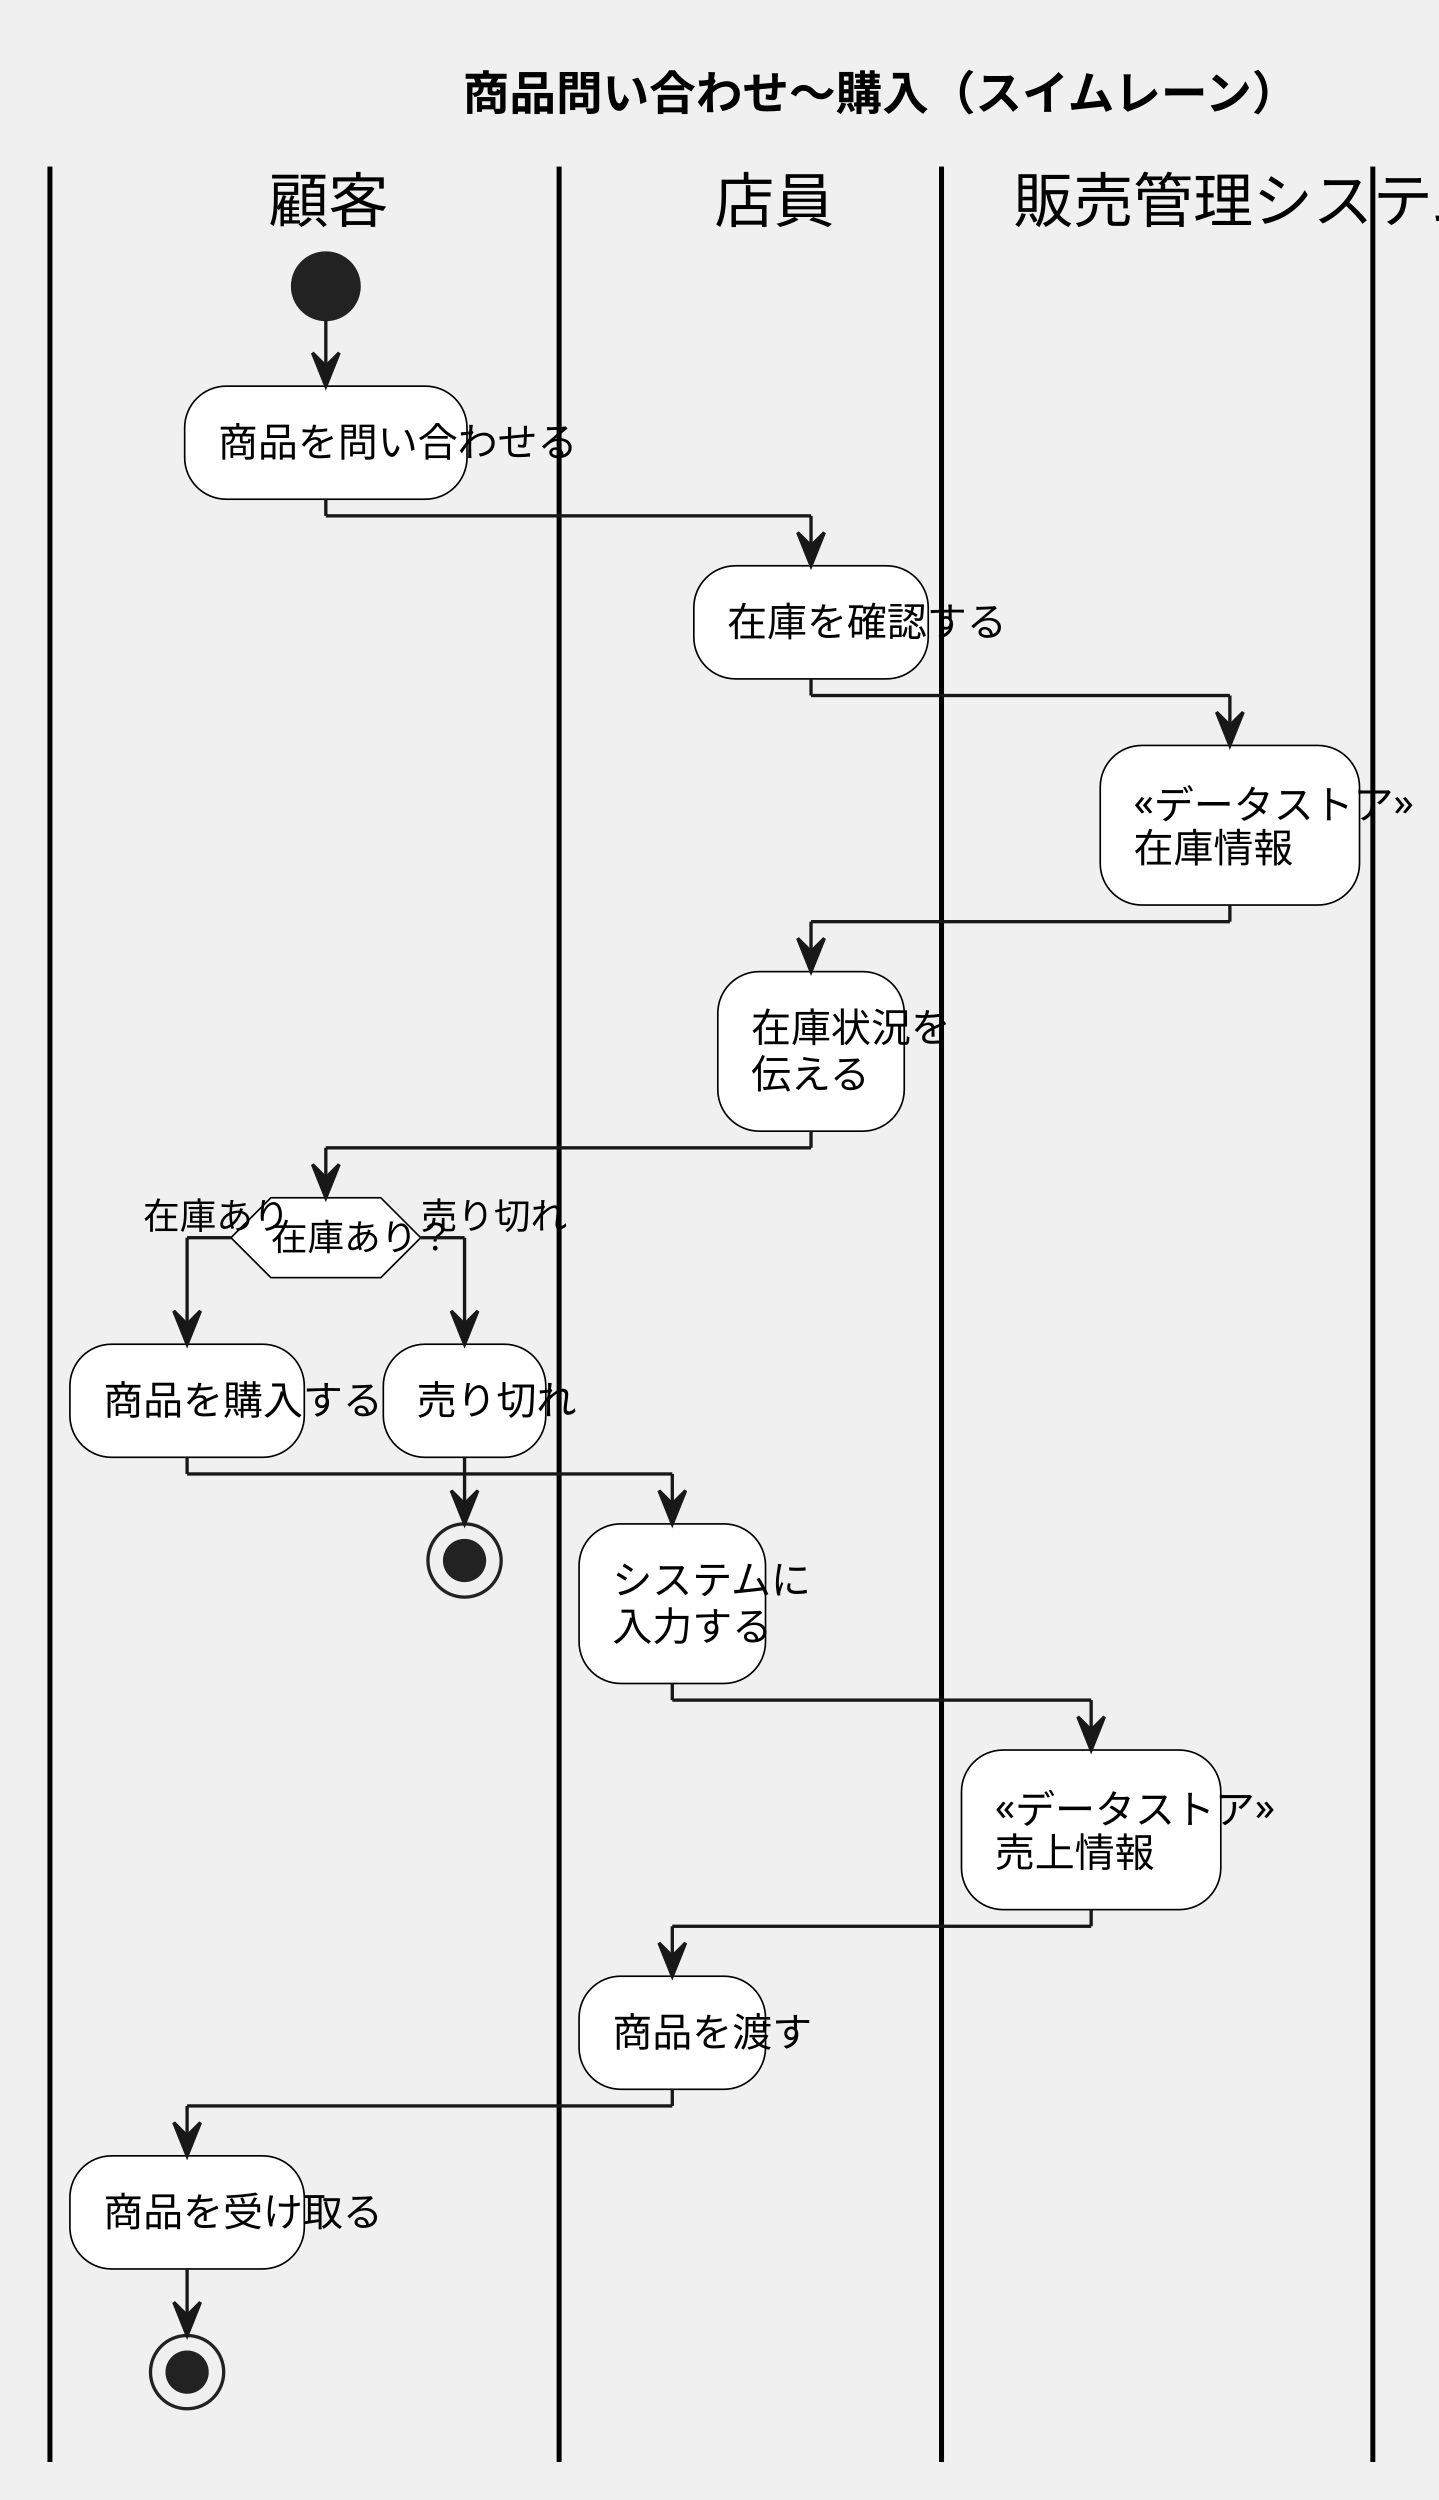
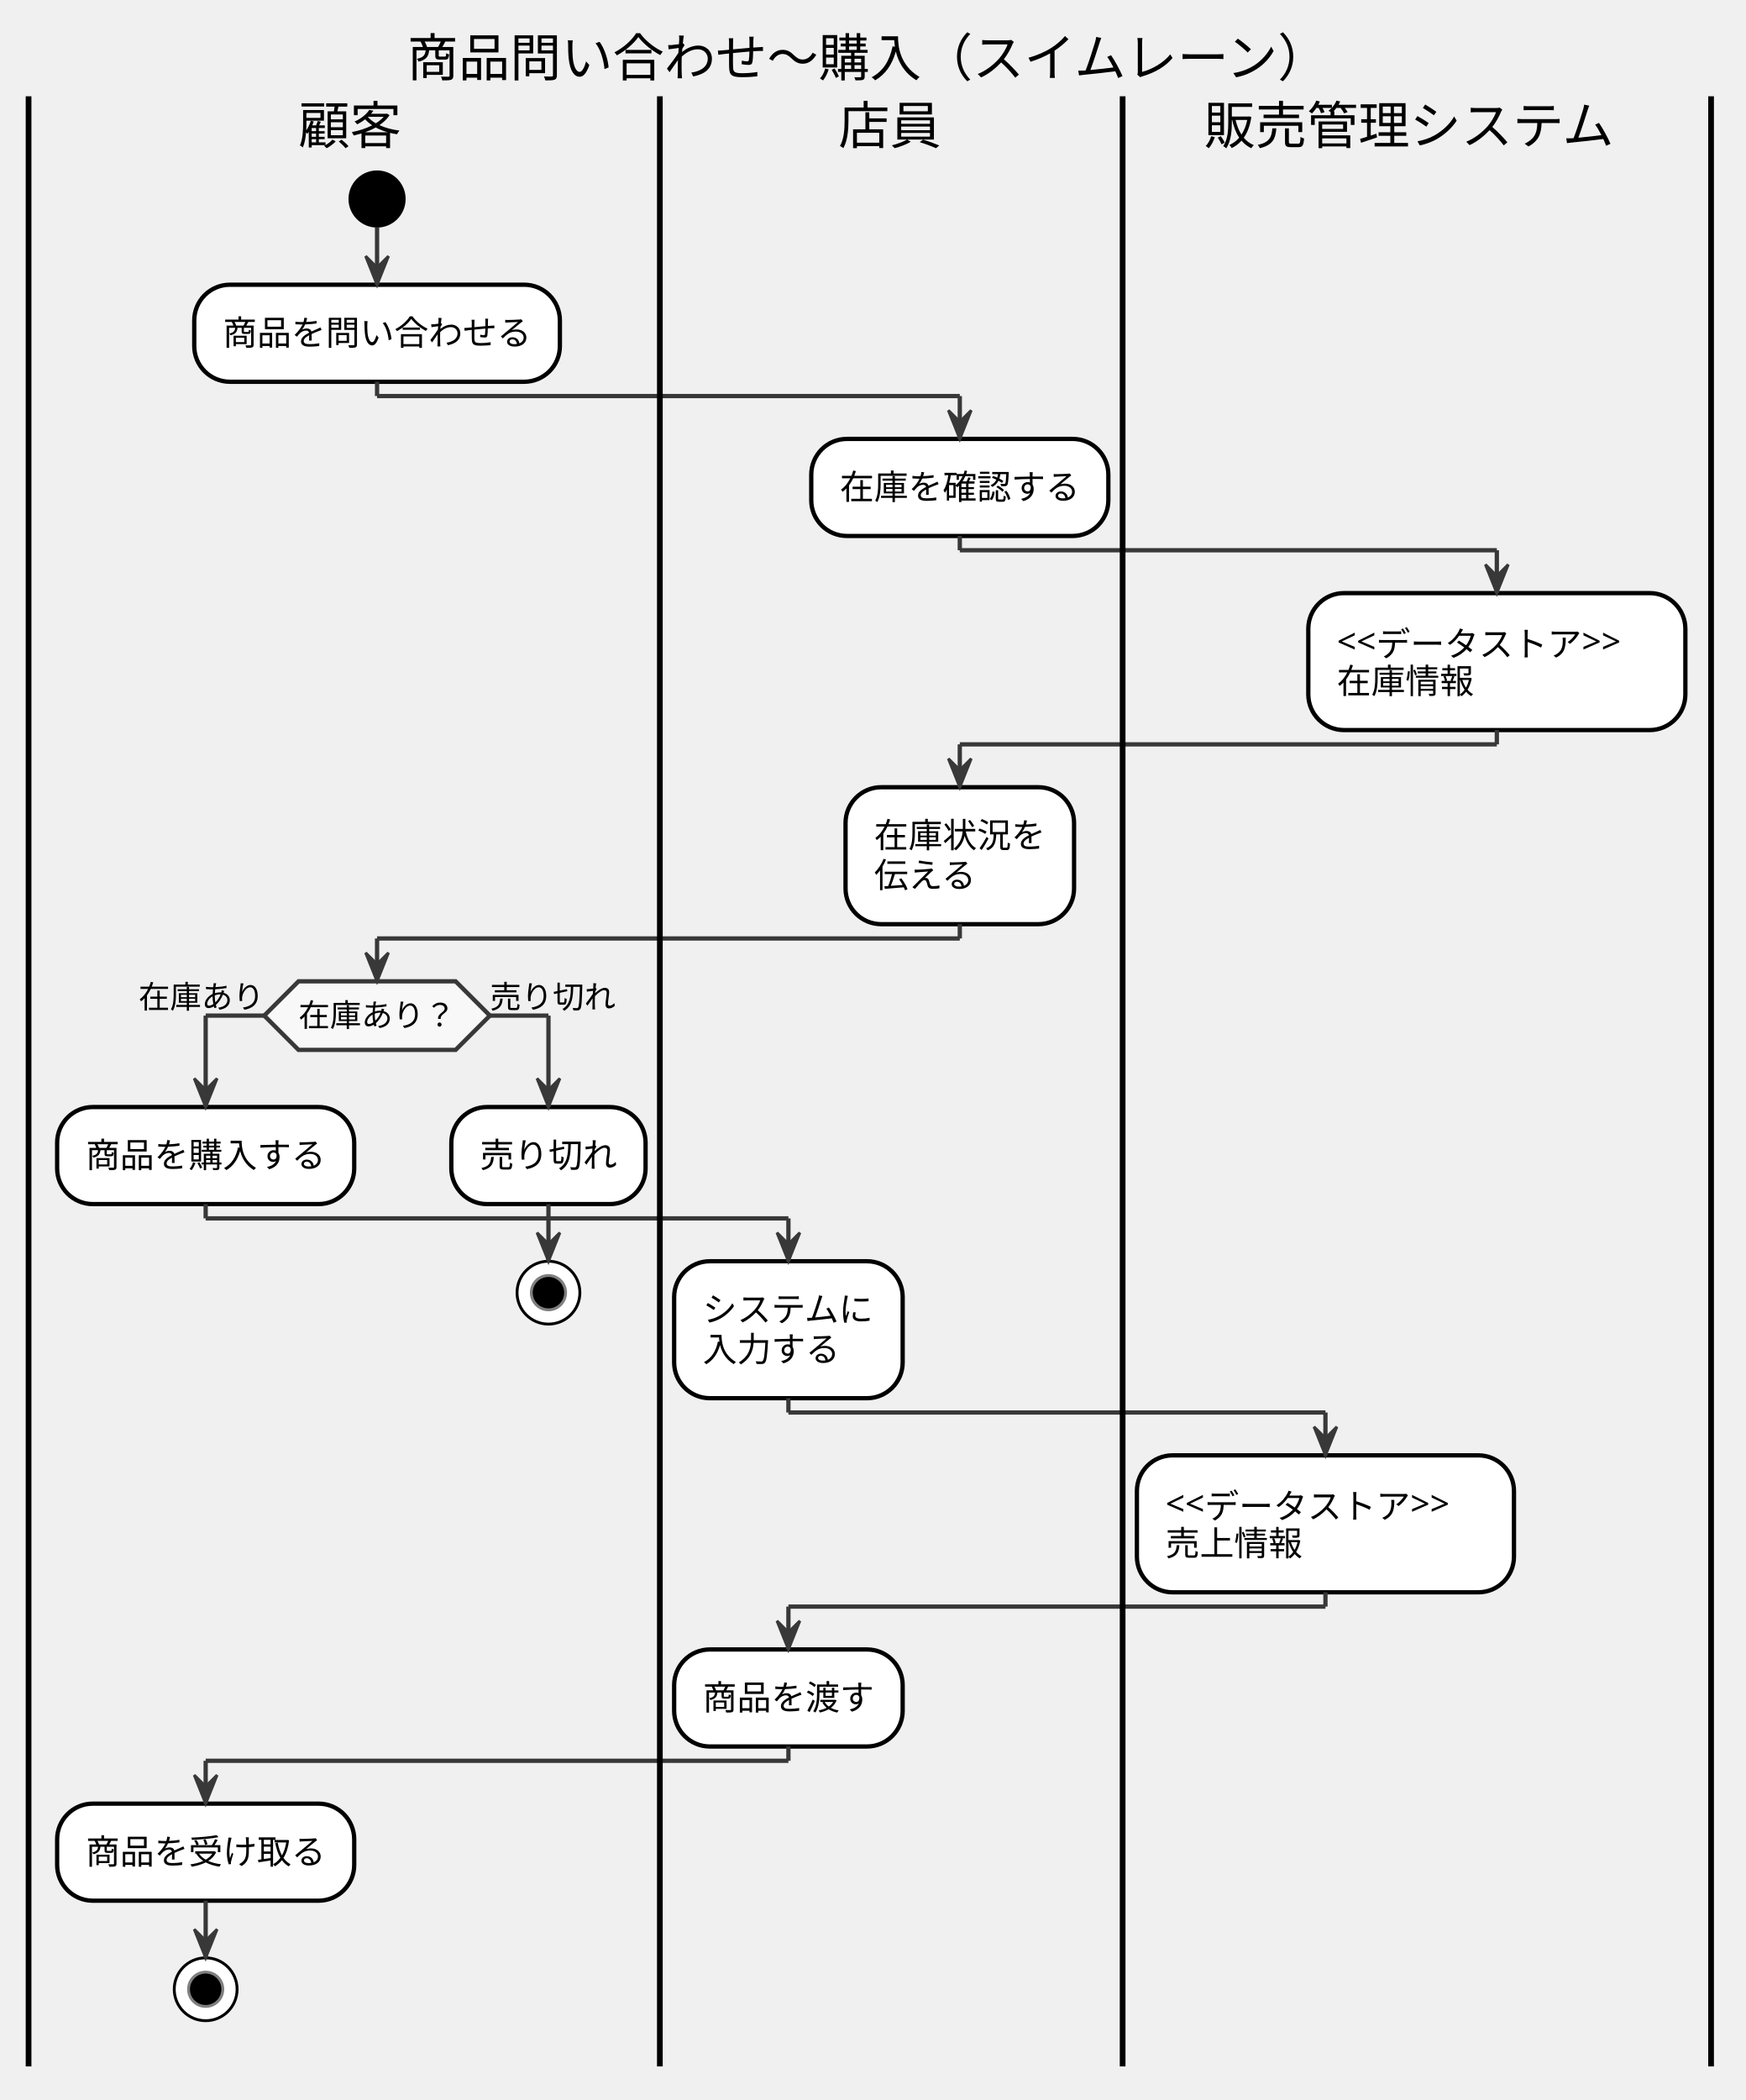
- <svg xmlns="http://www.w3.org/2000/svg" contentStyleType="text/css" data-diagram-type="ACTIVITY" height="751px" preserveAspectRatio="none" style="width:432px;height:751px;background:#FFFFFF;" version="1.1" viewBox="0 0 432 751" width="432px" zoomAndPan="magnify">
+ <svg xmlns="http://www.w3.org/2000/svg" contentScriptType="application/ecmascript" contentStyleType="text/css" height="735px" preserveAspectRatio="none" style="width:611px;height:735px;" version="1.1" viewBox="0 0 611 735" width="611px" zoomAndPan="magnify">
  <defs />
  <g>
-     <g class="title" data-source-line="1">
-       <text fill="#000000" font-family="sans-serif" font-size="14" font-weight="bold" lengthAdjust="spacing" textLength="151.225" x="139.018" y="32.995">商品問い合わせ〜購入（スイムレーン）</text>
-     </g>
-     <rect fill="none" height="20.953" style="stroke:none;stroke-width:1;" width="399.26" x="15" y="50.042" />
-     <ellipse cx="97.878" cy="85.995" fill="#222222" rx="10" ry="10" style="stroke:#222222;stroke-width:1;" />
-     <rect fill="#FFFFFF" height="33.969" rx="12.5" ry="12.5" style="stroke:#000000;stroke-width:0.5;" width="84.811" x="55.473" y="115.995" />
-     <text fill="#000000" font-family="sans-serif" font-size="12" lengthAdjust="spacing" textLength="64.811" x="65.473" y="137.134">商品を問い合わせる</text>
-     <polygon fill="#FFFFFF" points="81.375,359.808,114.381,359.808,126.381,371.808,114.381,383.808,81.375,383.808,69.375,371.808,81.375,359.808" style="stroke:#000000;stroke-width:0.5;" />
-     <text fill="#000000" font-family="sans-serif" font-size="11" lengthAdjust="spacing" textLength="33.005" x="81.375" y="375.616">在庫あり？</text>
-     <text fill="#000000" font-family="sans-serif" font-size="11" lengthAdjust="spacing" textLength="26.404" x="42.971" y="369.213">在庫あり</text>
-     <text fill="#000000" font-family="sans-serif" font-size="11" lengthAdjust="spacing" textLength="26.404" x="126.381" y="369.213">売り切れ</text>
-     <rect fill="#FFFFFF" height="33.969" rx="12.5" ry="12.5" style="stroke:#000000;stroke-width:0.5;" width="70.408" x="21" y="403.808" />
-     <text fill="#000000" font-family="sans-serif" font-size="12" lengthAdjust="spacing" textLength="50.408" x="31" y="424.946">商品を購入する</text>
-     <rect fill="#FFFFFF" height="33.969" rx="12.5" ry="12.5" style="stroke:#000000;stroke-width:0.5;" width="70.408" x="21" y="647.62" />
-     <text fill="#000000" font-family="sans-serif" font-size="12" lengthAdjust="spacing" textLength="50.408" x="31" y="668.759">商品を受け取る</text>
-     <ellipse cx="56.204" cy="712.589" fill="none" rx="11" ry="11" style="stroke:#222222;stroke-width:1;" />
-     <ellipse cx="56.204" cy="712.589" fill="#222222" rx="6" ry="6" style="stroke:#222222;stroke-width:1;" />
-     <rect fill="#FFFFFF" height="33.969" rx="12.5" ry="12.5" style="stroke:#000000;stroke-width:0.5;" width="48.805" x="115.149" y="403.808" />
-     <text fill="#000000" font-family="sans-serif" font-size="12" lengthAdjust="spacing" textLength="28.805" x="125.149" y="424.946">売り切れ</text>
-     <ellipse cx="139.552" cy="468.776" fill="none" rx="11" ry="11" style="stroke:#222222;stroke-width:1;" />
-     <ellipse cx="139.552" cy="468.776" fill="#222222" rx="6" ry="6" style="stroke:#222222;stroke-width:1;" />
-     <line style="stroke:#000000;stroke-width:1.5;" x1="15" x2="15" y1="50.042" y2="739.589" />
-     <rect fill="#FFFFFF" height="33.969" rx="12.5" ry="12.5" style="stroke:#000000;stroke-width:0.5;" width="70.408" x="208.427" y="169.964" />
-     <text fill="#000000" font-family="sans-serif" font-size="12" lengthAdjust="spacing" textLength="50.408" x="218.427" y="191.102">在庫を確認する</text>
-     <rect fill="#FFFFFF" height="47.938" rx="12.5" ry="12.5" style="stroke:#000000;stroke-width:0.5;" width="56.006" x="215.628" y="291.87" />
-     <text fill="#000000" font-family="sans-serif" font-size="12" lengthAdjust="spacing" textLength="36.006" x="225.628" y="313.009">在庫状況を</text>
-     <text fill="#000000" font-family="sans-serif" font-size="12" lengthAdjust="spacing" textLength="21.604" x="225.628" y="326.978">伝える</text>
-     <rect fill="#FFFFFF" height="47.938" rx="12.5" ry="12.5" style="stroke:#000000;stroke-width:0.5;" width="56.006" x="173.954" y="457.776" />
-     <text fill="#000000" font-family="sans-serif" font-size="12" lengthAdjust="spacing" textLength="36.006" x="183.954" y="478.915">システムに</text>
-     <text fill="#000000" font-family="sans-serif" font-size="12" lengthAdjust="spacing" textLength="28.805" x="183.954" y="492.884">入力する</text>
-     <rect fill="#FFFFFF" height="33.969" rx="12.5" ry="12.5" style="stroke:#000000;stroke-width:0.5;" width="56.006" x="173.954" y="593.651" />
-     <text fill="#000000" font-family="sans-serif" font-size="12" lengthAdjust="spacing" textLength="36.006" x="183.954" y="614.79">商品を渡す</text>
-     <line style="stroke:#000000;stroke-width:1.5;" x1="167.954" x2="167.954" y1="50.042" y2="739.589" />
-     <rect fill="#FFFFFF" height="47.938" rx="12.5" ry="12.5" style="stroke:#000000;stroke-width:0.5;" width="77.891" x="330.509" y="223.933" />
-     <text fill="#000000" font-family="sans-serif" font-size="12" lengthAdjust="spacing" textLength="57.891" x="340.509" y="245.071">«データストア»</text>
-     <text fill="#000000" font-family="sans-serif" font-size="12" lengthAdjust="spacing" textLength="28.805" x="340.509" y="259.04">在庫情報</text>
-     <rect fill="#FFFFFF" height="47.938" rx="12.5" ry="12.5" style="stroke:#000000;stroke-width:0.5;" width="77.891" x="288.835" y="525.714" />
-     <text fill="#000000" font-family="sans-serif" font-size="12" lengthAdjust="spacing" textLength="57.891" x="298.835" y="546.852">«データストア»</text>
-     <text fill="#000000" font-family="sans-serif" font-size="12" lengthAdjust="spacing" textLength="28.805" x="298.835" y="560.821">売上情報</text>
-     <line style="stroke:#000000;stroke-width:1.5;" x1="282.835" x2="282.835" y1="50.042" y2="739.589" />
-     <line style="stroke:#000000;stroke-width:1.5;" x1="412.399" x2="412.399" y1="50.042" y2="739.589" />
-     <line style="stroke:#181818;stroke-width:1;" x1="97.878" x2="97.878" y1="95.995" y2="115.995" />
-     <polygon fill="#181818" points="93.878,105.995,97.878,115.995,101.878,105.995,97.878,109.995" style="stroke:#181818;stroke-width:1;" />
-     <line style="stroke:#181818;stroke-width:1;" x1="56.204" x2="56.204" y1="681.589" y2="701.589" />
-     <polygon fill="#181818" points="52.204,691.589,56.204,701.589,60.204,691.589,56.204,695.589" style="stroke:#181818;stroke-width:1;" />
-     <line style="stroke:#181818;stroke-width:1;" x1="139.552" x2="139.552" y1="437.776" y2="457.776" />
-     <polygon fill="#181818" points="135.552,447.776,139.552,457.776,143.552,447.776,139.552,451.776" style="stroke:#181818;stroke-width:1;" />
-     <line style="stroke:#181818;stroke-width:1;" x1="69.375" x2="56.204" y1="371.808" y2="371.808" />
-     <line style="stroke:#181818;stroke-width:1;" x1="56.204" x2="56.204" y1="371.808" y2="403.808" />
-     <polygon fill="#181818" points="52.204,393.808,56.204,403.808,60.204,393.808,56.204,397.808" style="stroke:#181818;stroke-width:1;" />
-     <line style="stroke:#181818;stroke-width:1;" x1="126.381" x2="139.552" y1="371.808" y2="371.808" />
-     <line style="stroke:#181818;stroke-width:1;" x1="139.552" x2="139.552" y1="371.808" y2="403.808" />
-     <polygon fill="#181818" points="135.552,393.808,139.552,403.808,143.552,393.808,139.552,397.808" style="stroke:#181818;stroke-width:1;" />
-     <line style="stroke:#181818;stroke-width:1;" x1="97.878" x2="97.878" y1="149.964" y2="154.964" />
-     <line style="stroke:#181818;stroke-width:1;" x1="97.878" x2="243.631" y1="154.964" y2="154.964" />
-     <line style="stroke:#181818;stroke-width:1;" x1="243.631" x2="243.631" y1="154.964" y2="169.964" />
-     <polygon fill="#181818" points="239.631,159.964,243.631,169.964,247.631,159.964,243.631,163.964" style="stroke:#181818;stroke-width:1;" />
-     <line style="stroke:#181818;stroke-width:1;" x1="243.631" x2="243.631" y1="203.933" y2="208.933" />
-     <line style="stroke:#181818;stroke-width:1;" x1="243.631" x2="369.454" y1="208.933" y2="208.933" />
-     <line style="stroke:#181818;stroke-width:1;" x1="369.454" x2="369.454" y1="208.933" y2="223.933" />
-     <polygon fill="#181818" points="365.454,213.933,369.454,223.933,373.454,213.933,369.454,217.933" style="stroke:#181818;stroke-width:1;" />
-     <line style="stroke:#181818;stroke-width:1;" x1="369.454" x2="369.454" y1="271.87" y2="276.87" />
-     <line style="stroke:#181818;stroke-width:1;" x1="369.454" x2="243.631" y1="276.87" y2="276.87" />
-     <line style="stroke:#181818;stroke-width:1;" x1="243.631" x2="243.631" y1="276.87" y2="291.87" />
-     <polygon fill="#181818" points="239.631,281.87,243.631,291.87,247.631,281.87,243.631,285.87" style="stroke:#181818;stroke-width:1;" />
-     <line style="stroke:#181818;stroke-width:1;" x1="56.204" x2="56.204" y1="437.776" y2="442.776" />
-     <line style="stroke:#181818;stroke-width:1;" x1="56.204" x2="201.957" y1="442.776" y2="442.776" />
-     <line style="stroke:#181818;stroke-width:1;" x1="201.957" x2="201.957" y1="442.776" y2="457.776" />
-     <polygon fill="#181818" points="197.957,447.776,201.957,457.776,205.957,447.776,201.957,451.776" style="stroke:#181818;stroke-width:1;" />
-     <line style="stroke:#181818;stroke-width:1;" x1="201.957" x2="201.957" y1="505.714" y2="510.714" />
-     <line style="stroke:#181818;stroke-width:1;" x1="201.957" x2="327.78" y1="510.714" y2="510.714" />
-     <line style="stroke:#181818;stroke-width:1;" x1="327.78" x2="327.78" y1="510.714" y2="525.714" />
-     <polygon fill="#181818" points="323.78,515.714,327.78,525.714,331.78,515.714,327.78,519.714" style="stroke:#181818;stroke-width:1;" />
-     <line style="stroke:#181818;stroke-width:1;" x1="327.78" x2="327.78" y1="573.651" y2="578.651" />
-     <line style="stroke:#181818;stroke-width:1;" x1="327.78" x2="201.957" y1="578.651" y2="578.651" />
-     <line style="stroke:#181818;stroke-width:1;" x1="201.957" x2="201.957" y1="578.651" y2="593.651" />
-     <polygon fill="#181818" points="197.957,583.651,201.957,593.651,205.957,583.651,201.957,587.651" style="stroke:#181818;stroke-width:1;" />
-     <line style="stroke:#181818;stroke-width:1;" x1="201.957" x2="201.957" y1="627.62" y2="632.62" />
-     <line style="stroke:#181818;stroke-width:1;" x1="201.957" x2="56.204" y1="632.62" y2="632.62" />
-     <line style="stroke:#181818;stroke-width:1;" x1="56.204" x2="56.204" y1="632.62" y2="647.62" />
-     <polygon fill="#181818" points="52.204,637.62,56.204,647.62,60.204,637.62,56.204,641.62" style="stroke:#181818;stroke-width:1;" />
-     <line style="stroke:#181818;stroke-width:1;" x1="243.631" x2="243.631" y1="339.808" y2="344.808" />
-     <line style="stroke:#181818;stroke-width:1;" x1="243.631" x2="97.878" y1="344.808" y2="344.808" />
-     <line style="stroke:#181818;stroke-width:1;" x1="97.878" x2="97.878" y1="344.808" y2="359.808" />
-     <polygon fill="#181818" points="93.878,349.808,97.878,359.808,101.878,349.808,97.878,353.808" style="stroke:#181818;stroke-width:1;" />
-     <text fill="#000000" font-family="sans-serif" font-size="18" lengthAdjust="spacing" textLength="21.604" x="80.675" y="66.75">顧客</text>
-     <text fill="#000000" font-family="sans-serif" font-size="18" lengthAdjust="spacing" textLength="21.604" x="214.593" y="66.75">店員</text>
-     <text fill="#000000" font-family="sans-serif" font-size="18" lengthAdjust="spacing" textLength="86.414" x="304.41" y="66.75">販売管理システム</text>
+     <text fill="#000000" font-family="sans-serif" font-size="18" lengthAdjust="spacingAndGlyphs" textLength="324" x="142.5" y="26.708">商品問い合わせ〜購入（スイムレーン）</text>
+     <ellipse cx="132" cy="69.651" fill="#000000" rx="10" ry="10" style="stroke: none; stroke-width: 1.0;" />
+     <rect fill="#FFFFFF" height="33.969" rx="12.5" ry="12.5" style="stroke: #000000; stroke-width: 1.5;" width="128" x="68" y="99.651" />
+     <text fill="#000000" font-family="sans-serif" font-size="12" lengthAdjust="spacingAndGlyphs" textLength="108" x="78" y="120.79">商品を問い合わせる</text>
+     <polygon fill="#F8F8F8" points="104.5,343.464,159.5,343.464,171.5,355.464,159.5,367.464,104.5,367.464,92.5,355.464,104.5,343.464" style="stroke: #383838; stroke-width: 1.5;" />
+     <text fill="#000000" font-family="sans-serif" font-size="11" lengthAdjust="spacingAndGlyphs" textLength="55" x="104.5" y="359.272">在庫あり？</text>
+     <text fill="#000000" font-family="sans-serif" font-size="11" lengthAdjust="spacingAndGlyphs" textLength="44" x="48.5" y="352.87">在庫あり</text>
+     <text fill="#000000" font-family="sans-serif" font-size="11" lengthAdjust="spacingAndGlyphs" textLength="44" x="171.5" y="352.87">売り切れ</text>
+     <rect fill="#FFFFFF" height="33.969" rx="12.5" ry="12.5" style="stroke: #000000; stroke-width: 1.5;" width="104" x="20" y="387.464" />
+     <text fill="#000000" font-family="sans-serif" font-size="12" lengthAdjust="spacingAndGlyphs" textLength="84" x="30" y="408.603">商品を購入する</text>
+     <rect fill="#FFFFFF" height="33.969" rx="12.5" ry="12.5" style="stroke: #000000; stroke-width: 1.5;" width="104" x="20" y="631.276" />
+     <text fill="#000000" font-family="sans-serif" font-size="12" lengthAdjust="spacingAndGlyphs" textLength="84" x="30" y="652.415">商品を受け取る</text>
+     <ellipse cx="72" cy="696.245" fill="#FFFFFF" rx="11" ry="11" style="stroke: #000000; stroke-width: 1.0;" />
+     <ellipse cx="72" cy="696.245" fill="#000000" rx="6" ry="6" style="stroke: #7F7F7F; stroke-width: 1.0;" />
+     <rect fill="#FFFFFF" height="33.969" rx="12.5" ry="12.5" style="stroke: #000000; stroke-width: 1.5;" width="68" x="158" y="387.464" />
+     <text fill="#000000" font-family="sans-serif" font-size="12" lengthAdjust="spacingAndGlyphs" textLength="48" x="168" y="408.603">売り切れ</text>
+     <ellipse cx="192" cy="452.433" fill="#FFFFFF" rx="11" ry="11" style="stroke: #000000; stroke-width: 1.0;" />
+     <ellipse cx="192" cy="452.433" fill="#000000" rx="6" ry="6" style="stroke: #7F7F7F; stroke-width: 1.0;" />
+     <rect fill="#FFFFFF" height="33.969" rx="12.5" ry="12.5" style="stroke: #000000; stroke-width: 1.5;" width="104" x="284" y="153.62" />
+     <text fill="#000000" font-family="sans-serif" font-size="12" lengthAdjust="spacingAndGlyphs" textLength="84" x="294" y="174.759">在庫を確認する</text>
+     <rect fill="#FFFFFF" height="47.938" rx="12.5" ry="12.5" style="stroke: #000000; stroke-width: 1.5;" width="80" x="296" y="275.526" />
+     <text fill="#000000" font-family="sans-serif" font-size="12" lengthAdjust="spacingAndGlyphs" textLength="60" x="306" y="296.665">在庫状況を</text>
+     <text fill="#000000" font-family="sans-serif" font-size="12" lengthAdjust="spacingAndGlyphs" textLength="36" x="306" y="310.634">伝える</text>
+     <rect fill="#FFFFFF" height="47.938" rx="12.5" ry="12.5" style="stroke: #000000; stroke-width: 1.5;" width="80" x="236" y="441.433" />
+     <text fill="#000000" font-family="sans-serif" font-size="12" lengthAdjust="spacingAndGlyphs" textLength="60" x="246" y="462.571">システムに</text>
+     <text fill="#000000" font-family="sans-serif" font-size="12" lengthAdjust="spacingAndGlyphs" textLength="48" x="246" y="476.54">入力する</text>
+     <rect fill="#FFFFFF" height="33.969" rx="12.5" ry="12.5" style="stroke: #000000; stroke-width: 1.5;" width="80" x="236" y="577.308" />
+     <text fill="#000000" font-family="sans-serif" font-size="12" lengthAdjust="spacingAndGlyphs" textLength="60" x="246" y="598.446">商品を渡す</text>
+     <rect fill="#FFFFFF" height="47.938" rx="12.5" ry="12.5" style="stroke: #000000; stroke-width: 1.5;" width="132" x="458" y="207.589" />
+     <text fill="#000000" font-family="sans-serif" font-size="12" lengthAdjust="spacingAndGlyphs" textLength="112" x="468" y="228.727">&lt;&lt;データストア&gt;&gt;</text>
+     <text fill="#000000" font-family="sans-serif" font-size="12" lengthAdjust="spacingAndGlyphs" textLength="48" x="468" y="242.696">在庫情報</text>
+     <rect fill="#FFFFFF" height="47.938" rx="12.5" ry="12.5" style="stroke: #000000; stroke-width: 1.5;" width="132" x="398" y="509.37" />
+     <text fill="#000000" font-family="sans-serif" font-size="12" lengthAdjust="spacingAndGlyphs" textLength="112" x="408" y="530.509">&lt;&lt;データストア&gt;&gt;</text>
+     <text fill="#000000" font-family="sans-serif" font-size="12" lengthAdjust="spacingAndGlyphs" textLength="48" x="408" y="544.477">売上情報</text>
+     <line style="stroke: #383838; stroke-width: 1.5;" x1="132" x2="132" y1="79.651" y2="99.651" />
+     <polygon fill="#383838" points="128,89.651,132,99.651,136,89.651,132,93.651" style="stroke: #383838; stroke-width: 1.0;" />
+     <line style="stroke: #383838; stroke-width: 1.5;" x1="72" x2="72" y1="665.245" y2="685.245" />
+     <polygon fill="#383838" points="68,675.245,72,685.245,76,675.245,72,679.245" style="stroke: #383838; stroke-width: 1.0;" />
+     <line style="stroke: #383838; stroke-width: 1.5;" x1="192" x2="192" y1="421.433" y2="441.433" />
+     <polygon fill="#383838" points="188,431.433,192,441.433,196,431.433,192,435.433" style="stroke: #383838; stroke-width: 1.0;" />
+     <line style="stroke: #383838; stroke-width: 1.5;" x1="92.5" x2="72" y1="355.464" y2="355.464" />
+     <line style="stroke: #383838; stroke-width: 1.5;" x1="72" x2="72" y1="355.464" y2="387.464" />
+     <polygon fill="#383838" points="68,377.464,72,387.464,76,377.464,72,381.464" style="stroke: #383838; stroke-width: 1.0;" />
+     <line style="stroke: #383838; stroke-width: 1.5;" x1="171.5" x2="192" y1="355.464" y2="355.464" />
+     <line style="stroke: #383838; stroke-width: 1.5;" x1="192" x2="192" y1="355.464" y2="387.464" />
+     <polygon fill="#383838" points="188,377.464,192,387.464,196,377.464,192,381.464" style="stroke: #383838; stroke-width: 1.0;" />
+     <line style="stroke: #383838; stroke-width: 1.5;" x1="132" x2="132" y1="133.62" y2="138.62" />
+     <line style="stroke: #383838; stroke-width: 1.5;" x1="132" x2="336" y1="138.62" y2="138.62" />
+     <line style="stroke: #383838; stroke-width: 1.5;" x1="336" x2="336" y1="138.62" y2="153.62" />
+     <polygon fill="#383838" points="332,143.62,336,153.62,340,143.62,336,147.62" style="stroke: #383838; stroke-width: 1.0;" />
+     <line style="stroke: #383838; stroke-width: 1.5;" x1="336" x2="336" y1="187.589" y2="192.589" />
+     <line style="stroke: #383838; stroke-width: 1.5;" x1="336" x2="524" y1="192.589" y2="192.589" />
+     <line style="stroke: #383838; stroke-width: 1.5;" x1="524" x2="524" y1="192.589" y2="207.589" />
+     <polygon fill="#383838" points="520,197.589,524,207.589,528,197.589,524,201.589" style="stroke: #383838; stroke-width: 1.0;" />
+     <line style="stroke: #383838; stroke-width: 1.5;" x1="524" x2="524" y1="255.526" y2="260.526" />
+     <line style="stroke: #383838; stroke-width: 1.5;" x1="524" x2="336" y1="260.526" y2="260.526" />
+     <line style="stroke: #383838; stroke-width: 1.5;" x1="336" x2="336" y1="260.526" y2="275.526" />
+     <polygon fill="#383838" points="332,265.526,336,275.526,340,265.526,336,269.526" style="stroke: #383838; stroke-width: 1.0;" />
+     <line style="stroke: #383838; stroke-width: 1.5;" x1="72" x2="72" y1="421.433" y2="426.433" />
+     <line style="stroke: #383838; stroke-width: 1.5;" x1="72" x2="276" y1="426.433" y2="426.433" />
+     <line style="stroke: #383838; stroke-width: 1.5;" x1="276" x2="276" y1="426.433" y2="441.433" />
+     <polygon fill="#383838" points="272,431.433,276,441.433,280,431.433,276,435.433" style="stroke: #383838; stroke-width: 1.0;" />
+     <line style="stroke: #383838; stroke-width: 1.5;" x1="276" x2="276" y1="489.37" y2="494.37" />
+     <line style="stroke: #383838; stroke-width: 1.5;" x1="276" x2="464" y1="494.37" y2="494.37" />
+     <line style="stroke: #383838; stroke-width: 1.5;" x1="464" x2="464" y1="494.37" y2="509.37" />
+     <polygon fill="#383838" points="460,499.37,464,509.37,468,499.37,464,503.37" style="stroke: #383838; stroke-width: 1.0;" />
+     <line style="stroke: #383838; stroke-width: 1.5;" x1="464" x2="464" y1="557.308" y2="562.308" />
+     <line style="stroke: #383838; stroke-width: 1.5;" x1="464" x2="276" y1="562.308" y2="562.308" />
+     <line style="stroke: #383838; stroke-width: 1.5;" x1="276" x2="276" y1="562.308" y2="577.308" />
+     <polygon fill="#383838" points="272,567.308,276,577.308,280,567.308,276,571.308" style="stroke: #383838; stroke-width: 1.0;" />
+     <line style="stroke: #383838; stroke-width: 1.5;" x1="276" x2="276" y1="611.276" y2="616.276" />
+     <line style="stroke: #383838; stroke-width: 1.5;" x1="276" x2="72" y1="616.276" y2="616.276" />
+     <line style="stroke: #383838; stroke-width: 1.5;" x1="72" x2="72" y1="616.276" y2="631.276" />
+     <polygon fill="#383838" points="68,621.276,72,631.276,76,621.276,72,625.276" style="stroke: #383838; stroke-width: 1.0;" />
+     <line style="stroke: #383838; stroke-width: 1.5;" x1="336" x2="336" y1="323.464" y2="328.464" />
+     <line style="stroke: #383838; stroke-width: 1.5;" x1="336" x2="132" y1="328.464" y2="328.464" />
+     <line style="stroke: #383838; stroke-width: 1.5;" x1="132" x2="132" y1="328.464" y2="343.464" />
+     <polygon fill="#383838" points="128,333.464,132,343.464,136,333.464,132,337.464" style="stroke: #383838; stroke-width: 1.0;" />
+     <text fill="#000000" font-family="sans-serif" font-size="18" lengthAdjust="spacingAndGlyphs" textLength="36" x="104.5" y="50.406">顧客</text>
+     <text fill="#000000" font-family="sans-serif" font-size="18" lengthAdjust="spacingAndGlyphs" textLength="36" x="293.5" y="50.406">店員</text>
+     <text fill="#000000" font-family="sans-serif" font-size="18" lengthAdjust="spacingAndGlyphs" textLength="144" x="421.5" y="50.406">販売管理システム</text>
+     <line style="stroke: #000000; stroke-width: 2.0;" x1="10" x2="10" y1="33.698" y2="723.245" />
+     <line style="stroke: #000000; stroke-width: 2.0;" x1="231" x2="231" y1="33.698" y2="723.245" />
+     <line style="stroke: #000000; stroke-width: 2.0;" x1="393" x2="393" y1="33.698" y2="723.245" />
+     <line style="stroke: #000000; stroke-width: 2.0;" x1="599" x2="599" y1="33.698" y2="723.245" />
  </g>
</svg>
